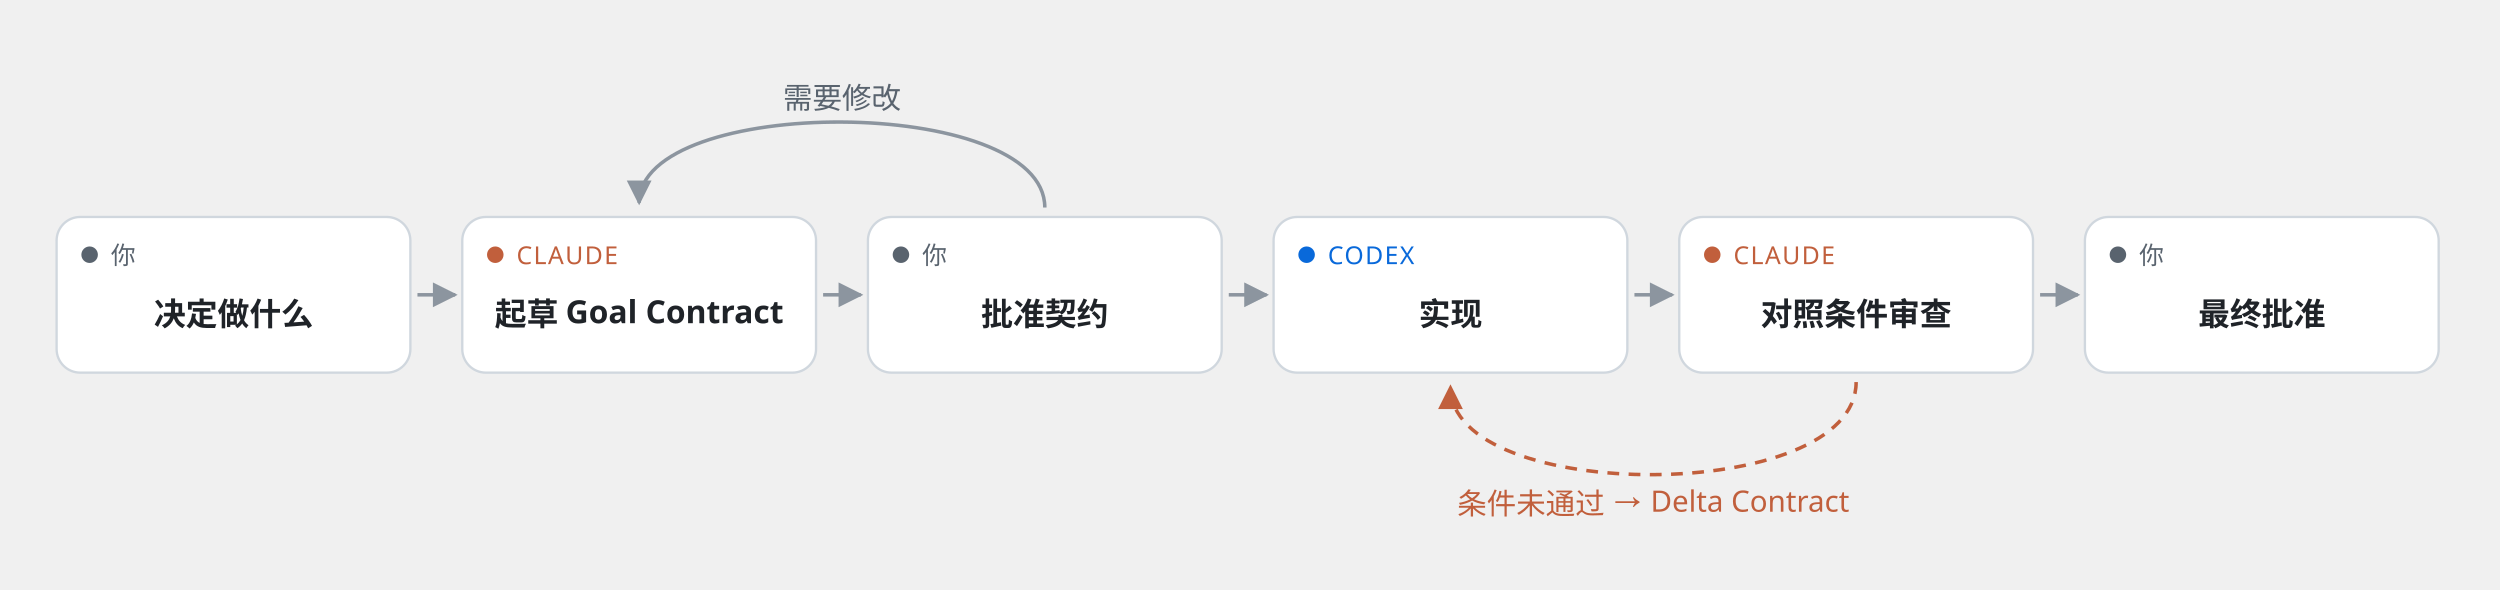
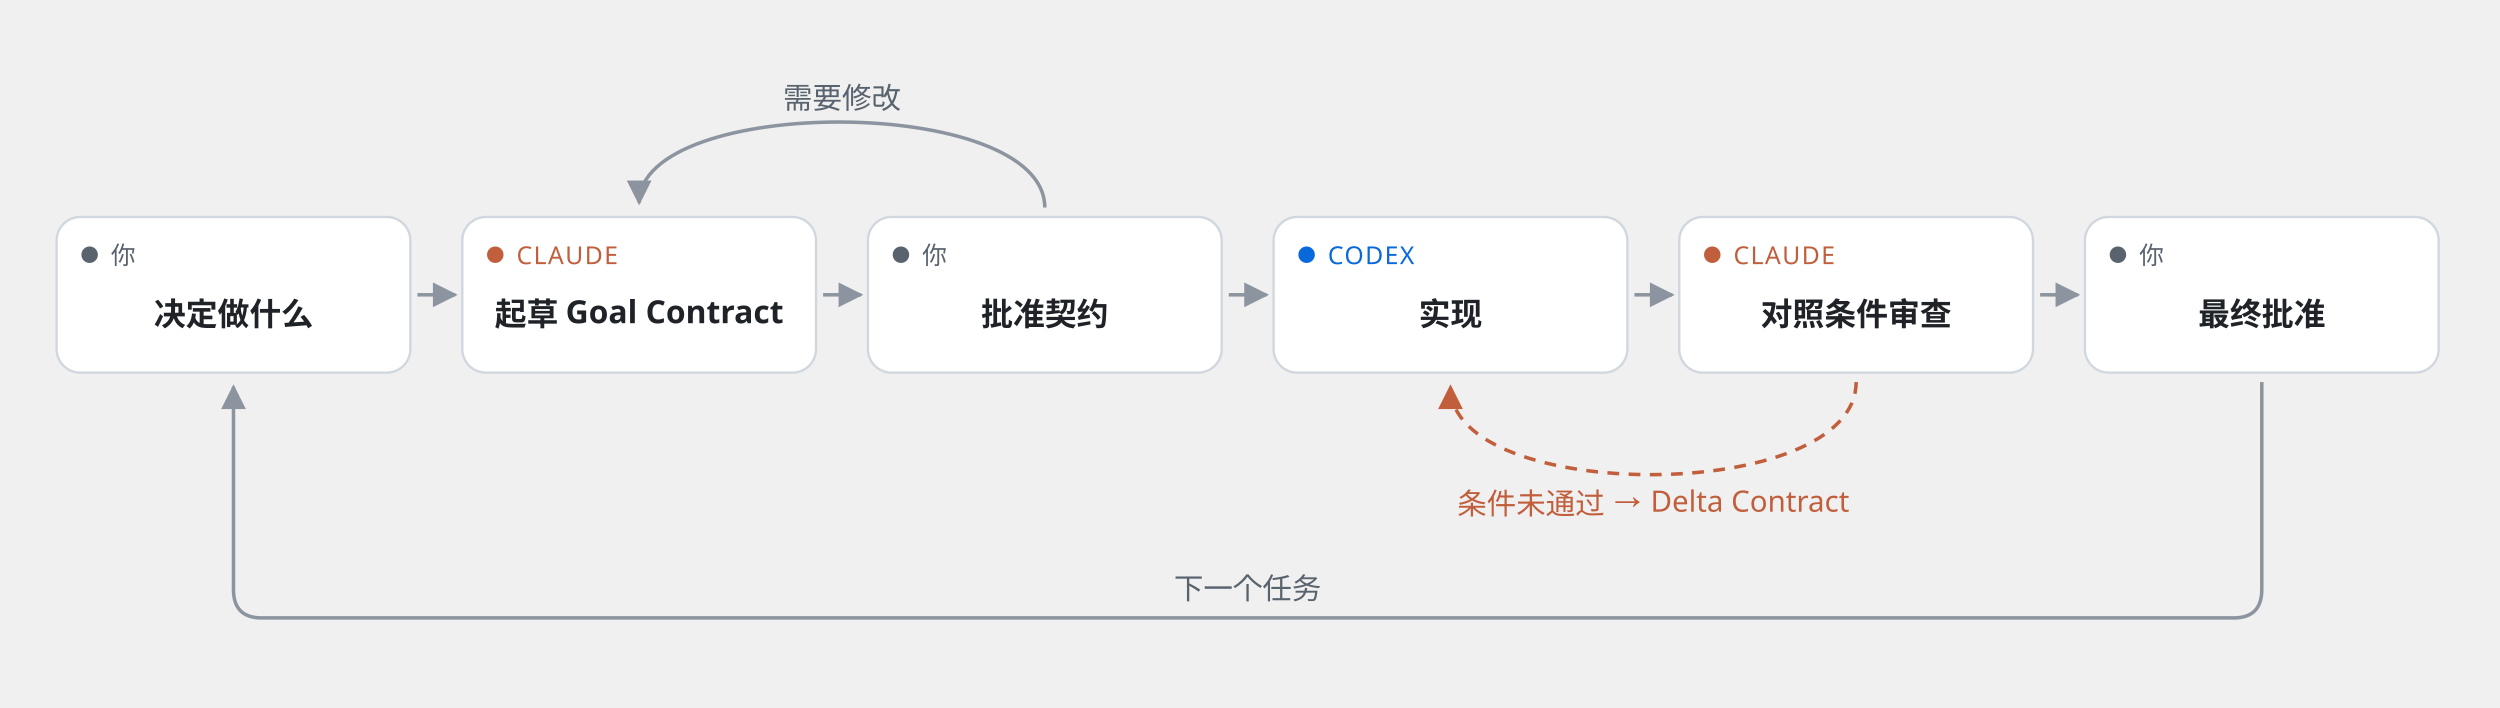
- <svg xmlns="http://www.w3.org/2000/svg" viewBox="0 0 1060 250" width="1060" height="250" role="img" aria-label="c2c 工作流">
+ <svg xmlns="http://www.w3.org/2000/svg" viewBox="0 0 1060 300" width="1060" height="300" role="img" aria-label="c2c 工作流">
  <style>
  text { font-family: -apple-system, BlinkMacSystemFont, "Segoe UI", "Noto Sans", Helvetica, Arial, "PingFang SC", "Hiragino Sans GB", "Microsoft YaHei", sans-serif; }
  .card { fill: #ffffff; stroke: #d0d7de; stroke-width: 1; }
  .t { fill: #1f2328; font-weight: 600; }
  .m { fill: #59636e; }
  .ln { stroke: #8c959f; stroke-width: 1.5; fill: none; }
  .ah { fill: #8c959f; }
  .you { fill: #59636e; } .cl { fill: #c15f3c; } .cx { fill: #0969da; }
  .lnc { stroke: #c15f3c; stroke-width: 1.5; fill: none; stroke-dasharray: 5 4; }
  .ahc { fill: #c15f3c; }
  .lbl { fill: #59636e; font-size: 12.5px; }
  .lblc { fill: #c15f3c; font-size: 12.5px; }
  @media (prefers-color-scheme: dark) {
    .card { fill: #161b22; stroke: #3d444d; }
    .t { fill: #e6edf3; } .m, .lbl, .you { fill: #9198a1; }
    .ln { stroke: #6e7681; } .ah { fill: #6e7681; }
    .cl, .ahc, .lblc { fill: #e08a68; } .lnc { stroke: #e08a68; }
    .cx { fill: #4493f8; }
  }
</style>
  <defs>
    <marker id="a" viewBox="0 0 10 10" refX="9" refY="5" markerWidth="7" markerHeight="7" orient="auto-start-reverse">
      <path d="M0,0 L10,5 L0,10 z" class="ah" />
    </marker>
    <marker id="ac" viewBox="0 0 10 10" refX="9" refY="5" markerWidth="7" markerHeight="7" orient="auto-start-reverse">
      <path d="M0,0 L10,5 L0,10 z" class="ahc" />
    </marker>
  </defs>
  <rect x="24" y="92" width="150" height="66" rx="10" class="card" />
  <circle cx="38" cy="108" r="3.5" class="you" />
  <text x="47" y="112" class="you" text-anchor="start" font-size="10.5" letter-spacing="0.6">你</text>
  <text x="99.0" y="138" class="t" text-anchor="middle" font-size="13.5">决定做什么</text>
  <line x1="177" y1="125.0" x2="193" y2="125.0" class="ln" marker-end="url(#a)" />
  <rect x="196" y="92" width="150" height="66" rx="10" class="card" />
  <circle cx="210" cy="108" r="3.5" class="cl" />
  <text x="219" y="112" class="cl" text-anchor="start" font-size="10.5" letter-spacing="0.6">CLAUDE</text>
  <text x="271.0" y="138" class="t" text-anchor="middle" font-size="13.5">起草 Goal Contract</text>
  <line x1="349" y1="125.0" x2="365" y2="125.0" class="ln" marker-end="url(#a)" />
  <rect x="368" y="92" width="150" height="66" rx="10" class="card" />
  <circle cx="382" cy="108" r="3.5" class="you" />
  <text x="391" y="112" class="you" text-anchor="start" font-size="10.5" letter-spacing="0.6">你</text>
  <text x="443.0" y="138" class="t" text-anchor="middle" font-size="13.5">批准契约</text>
  <line x1="521" y1="125.0" x2="537" y2="125.0" class="ln" marker-end="url(#a)" />
  <rect x="540" y="92" width="150" height="66" rx="10" class="card" />
  <circle cx="554" cy="108" r="3.5" class="cx" />
  <text x="563" y="112" class="cx" text-anchor="start" font-size="10.5" letter-spacing="0.6">CODEX</text>
  <text x="615.0" y="138" class="t" text-anchor="middle" font-size="13.5">实现</text>
  <line x1="693" y1="125.0" x2="709" y2="125.0" class="ln" marker-end="url(#a)" />
  <rect x="712" y="92" width="150" height="66" rx="10" class="card" />
  <circle cx="726" cy="108" r="3.5" class="cl" />
  <text x="735" y="112" class="cl" text-anchor="start" font-size="10.5" letter-spacing="0.6">CLAUDE</text>
  <text x="787.0" y="138" class="t" text-anchor="middle" font-size="13.5">对照条件审查</text>
  <line x1="865" y1="125.0" x2="881" y2="125.0" class="ln" marker-end="url(#a)" />
  <rect x="884" y="92" width="150" height="66" rx="10" class="card" />
  <circle cx="898" cy="108" r="3.5" class="you" />
  <text x="907" y="112" class="you" text-anchor="start" font-size="10.5" letter-spacing="0.6">你</text>
  <text x="959.0" y="138" class="t" text-anchor="middle" font-size="13.5">最终批准</text>
  <path d="M443.0,88 C443.0,40 271.0,40 271.0,86" class="ln" marker-end="url(#a)" />
  <text x="357.0" y="46" class="lbl" text-anchor="middle">需要修改</text>
  <path d="M787.0,162 C787.0,214 615.0,214 615.0,164" class="lnc" marker-end="url(#ac)" />
  <text x="701.0" y="218" class="lblc" text-anchor="middle">条件未通过 → Delta Contract</text>
+   <path d="M959.0,162 V250 Q959.0,262 947.0,262 H111.0 Q99.0,262 99.0,250 V164" class="ln" marker-end="url(#a)" />
+   <text x="529.0" y="254" class="lbl" text-anchor="middle">下一个任务</text>
</svg>
